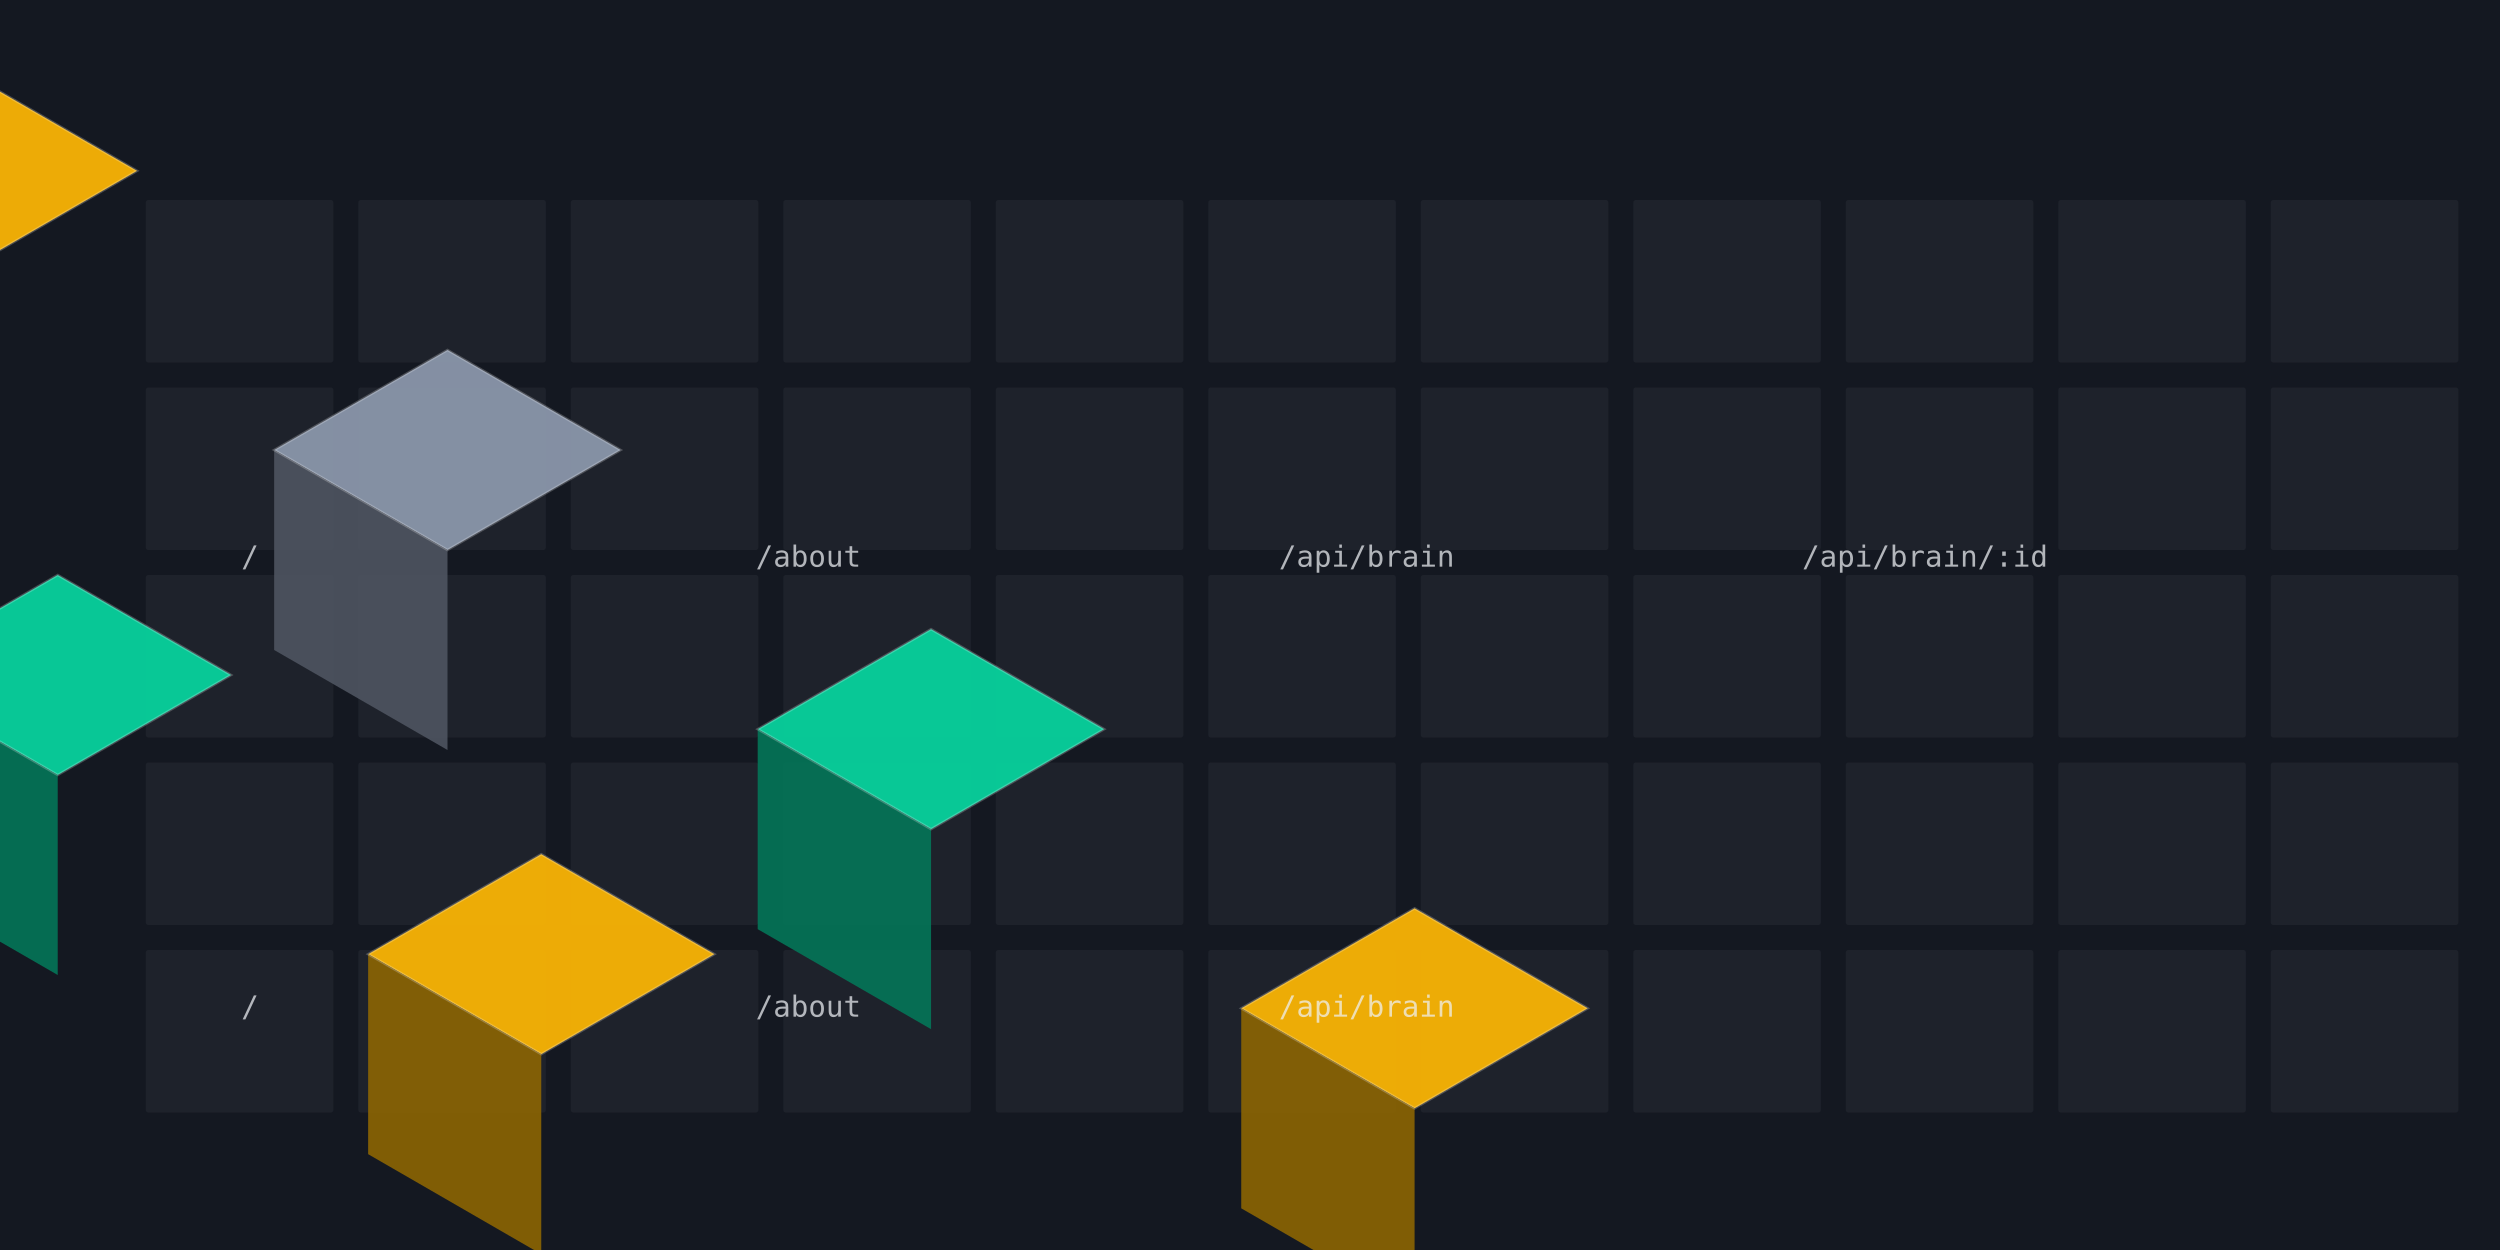
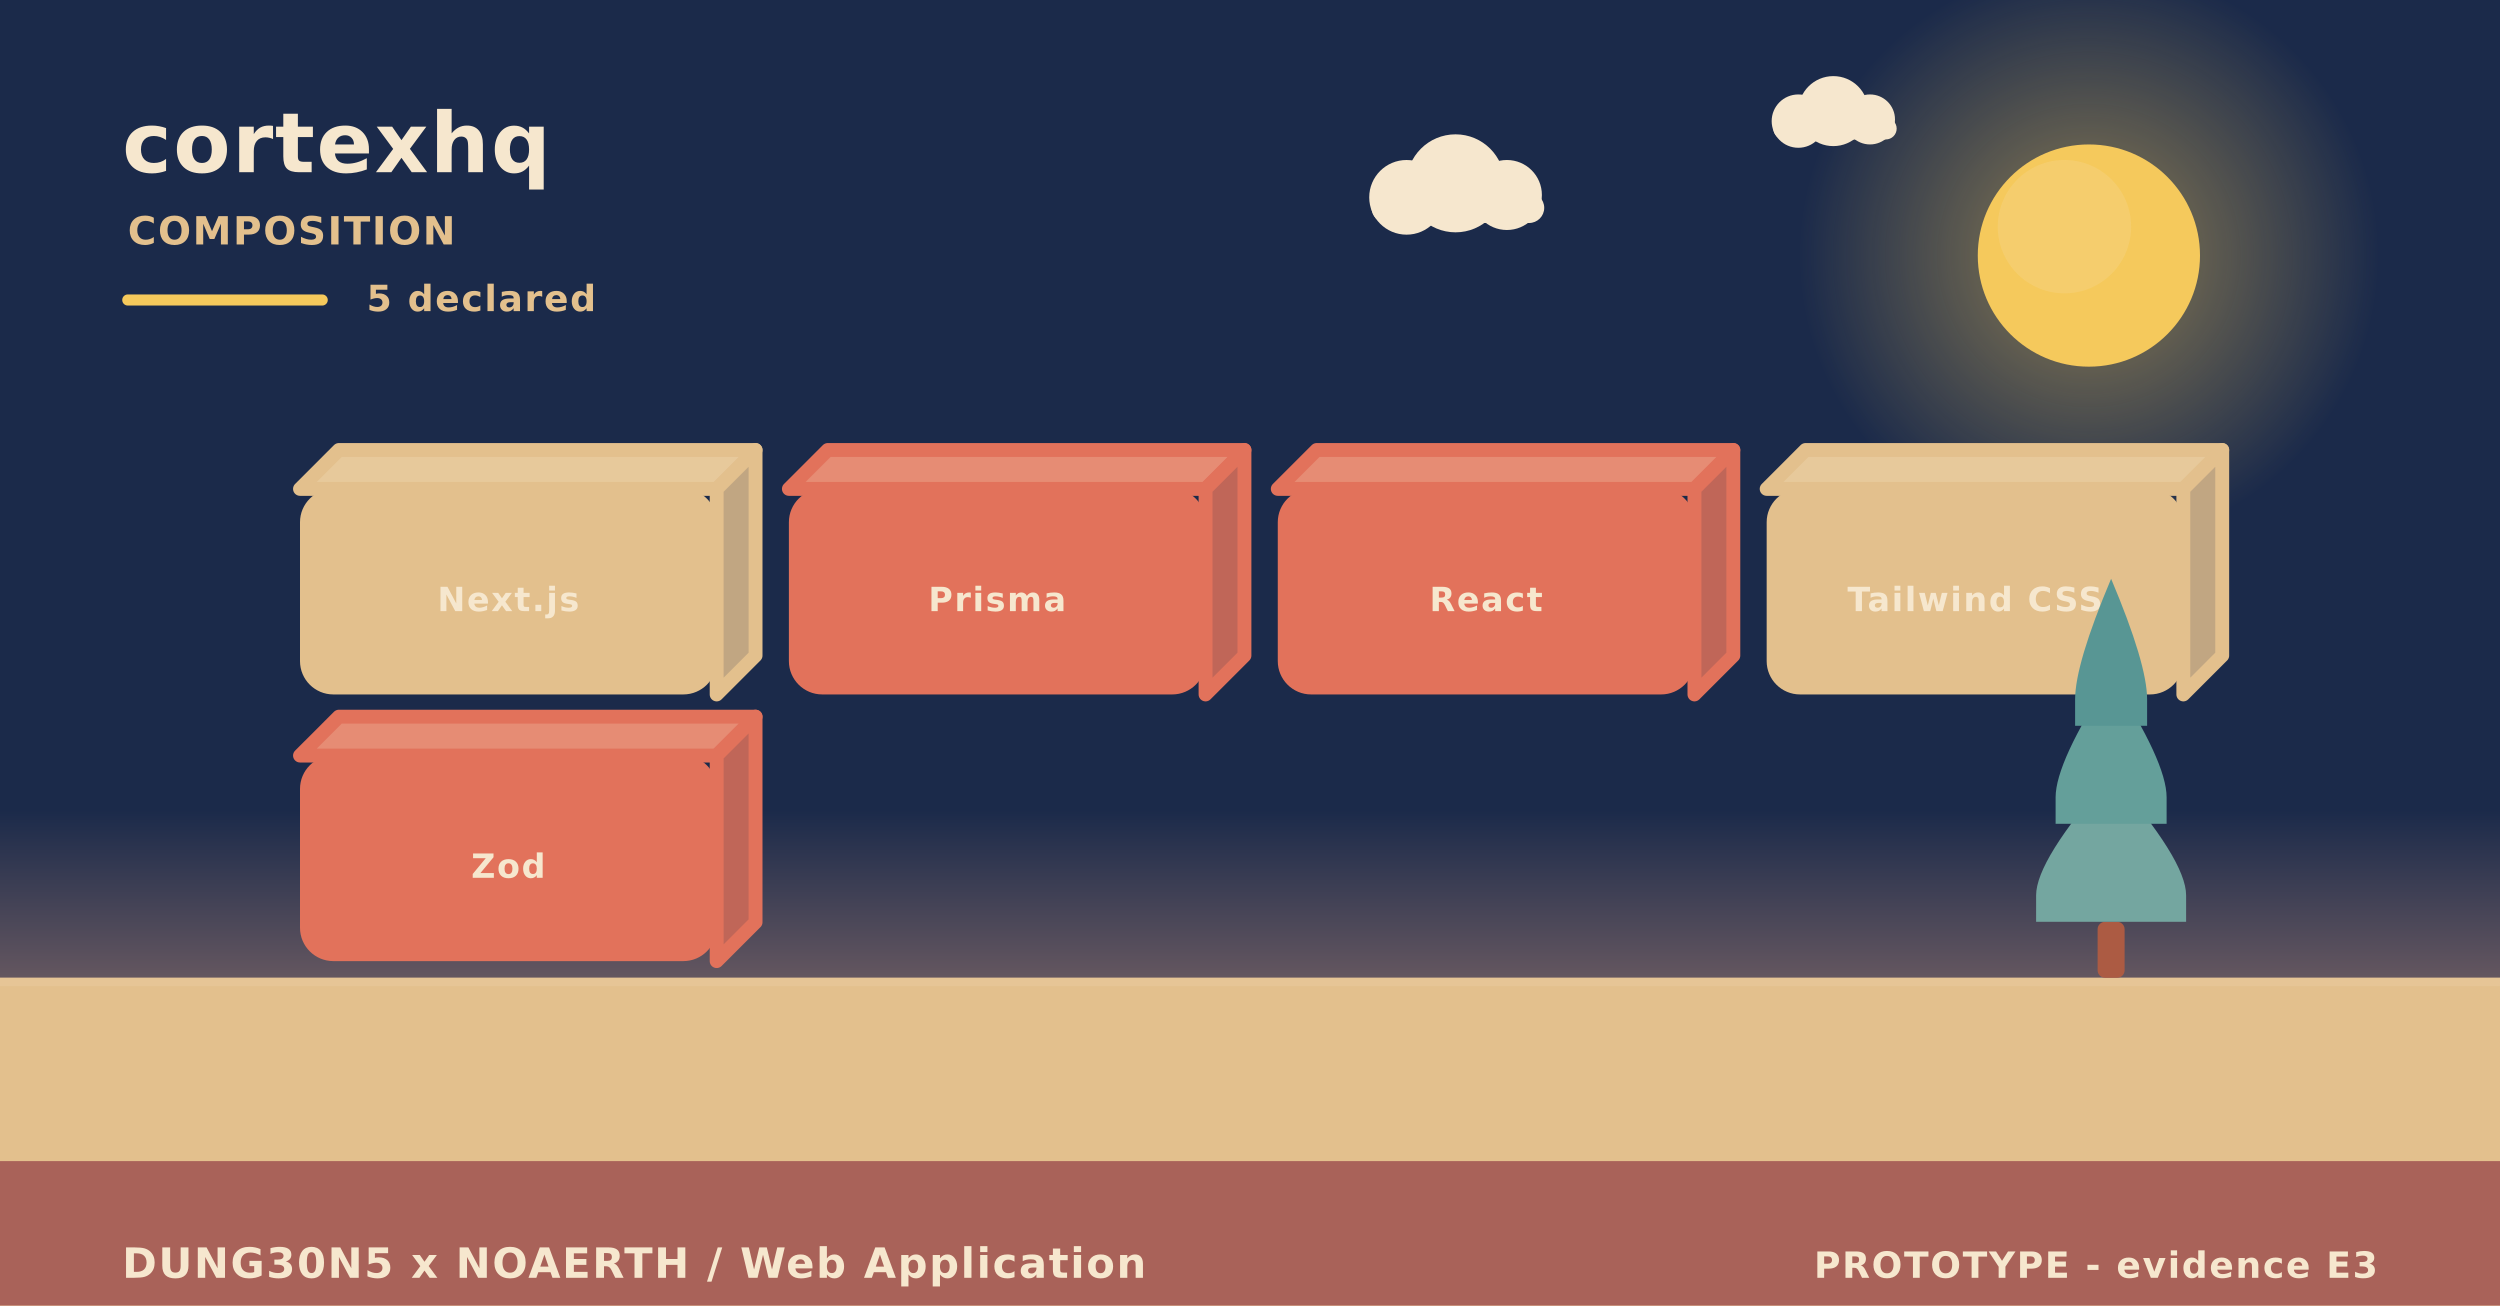
- <svg xmlns="http://www.w3.org/2000/svg" viewBox="0 0 1200 600" width="1200" height="600" role="img" aria-label="cortexhq component map">
-   <rect width="1200" height="600" fill="#141821" />
-   <defs>
-     <linearGradient id="gc" x1="0" y1="0" x2="1" y2="1">
-       <stop offset="0%" stop-color="#ffb703" />
-       <stop offset="100%" stop-color="#8d99ae" />
-     </linearGradient>
-   </defs>
-   <rect x="70.00" y="96.00" width="90.00" height="78.00" rx="1.20" fill="#eef1f6" opacity="0.05" />
-   <rect x="172.00" y="96.00" width="90.00" height="78.00" rx="1.20" fill="#eef1f6" opacity="0.05" />
-   <rect x="274.00" y="96.00" width="90.00" height="78.00" rx="1.20" fill="#eef1f6" opacity="0.05" />
-   <rect x="376.00" y="96.00" width="90.00" height="78.00" rx="1.20" fill="#eef1f6" opacity="0.05" />
-   <rect x="478.00" y="96.00" width="90.00" height="78.00" rx="1.20" fill="#eef1f6" opacity="0.05" />
-   <rect x="580.00" y="96.00" width="90.00" height="78.00" rx="1.20" fill="#eef1f6" opacity="0.05" />
-   <rect x="682.00" y="96.00" width="90.00" height="78.00" rx="1.20" fill="#eef1f6" opacity="0.05" />
-   <rect x="784.00" y="96.00" width="90.00" height="78.00" rx="1.20" fill="#eef1f6" opacity="0.05" />
-   <rect x="886.00" y="96.00" width="90.00" height="78.00" rx="1.20" fill="#eef1f6" opacity="0.05" />
-   <rect x="988.00" y="96.00" width="90.00" height="78.00" rx="1.20" fill="#eef1f6" opacity="0.05" />
-   <rect x="1090.00" y="96.00" width="90.00" height="78.00" rx="1.20" fill="#eef1f6" opacity="0.05" />
-   <rect x="70.00" y="186.00" width="90.00" height="78.00" rx="1.20" fill="#eef1f6" opacity="0.05" />
-   <rect x="172.00" y="186.00" width="90.00" height="78.00" rx="1.20" fill="#eef1f6" opacity="0.05" />
-   <rect x="274.00" y="186.00" width="90.00" height="78.00" rx="1.20" fill="#eef1f6" opacity="0.05" />
-   <rect x="376.00" y="186.00" width="90.00" height="78.00" rx="1.20" fill="#eef1f6" opacity="0.05" />
-   <rect x="478.00" y="186.00" width="90.00" height="78.00" rx="1.20" fill="#eef1f6" opacity="0.05" />
-   <rect x="580.00" y="186.00" width="90.00" height="78.00" rx="1.20" fill="#eef1f6" opacity="0.05" />
-   <rect x="682.00" y="186.00" width="90.00" height="78.00" rx="1.20" fill="#eef1f6" opacity="0.05" />
-   <rect x="784.00" y="186.00" width="90.00" height="78.00" rx="1.20" fill="#eef1f6" opacity="0.05" />
-   <rect x="886.00" y="186.00" width="90.00" height="78.00" rx="1.20" fill="#eef1f6" opacity="0.05" />
-   <rect x="988.00" y="186.00" width="90.00" height="78.00" rx="1.20" fill="#eef1f6" opacity="0.05" />
-   <rect x="1090.00" y="186.00" width="90.00" height="78.00" rx="1.20" fill="#eef1f6" opacity="0.05" />
-   <rect x="70.00" y="276.00" width="90.00" height="78.00" rx="1.20" fill="#eef1f6" opacity="0.05" />
-   <rect x="172.00" y="276.00" width="90.00" height="78.00" rx="1.20" fill="#eef1f6" opacity="0.05" />
-   <rect x="274.00" y="276.00" width="90.00" height="78.00" rx="1.20" fill="#eef1f6" opacity="0.05" />
-   <rect x="376.00" y="276.00" width="90.00" height="78.00" rx="1.20" fill="#eef1f6" opacity="0.05" />
-   <rect x="478.00" y="276.00" width="90.00" height="78.00" rx="1.20" fill="#eef1f6" opacity="0.05" />
-   <rect x="580.00" y="276.00" width="90.00" height="78.00" rx="1.20" fill="#eef1f6" opacity="0.05" />
-   <rect x="682.00" y="276.00" width="90.00" height="78.00" rx="1.20" fill="#eef1f6" opacity="0.05" />
-   <rect x="784.00" y="276.00" width="90.00" height="78.00" rx="1.20" fill="#eef1f6" opacity="0.05" />
-   <rect x="886.00" y="276.00" width="90.00" height="78.00" rx="1.20" fill="#eef1f6" opacity="0.05" />
-   <rect x="988.00" y="276.00" width="90.00" height="78.00" rx="1.20" fill="#eef1f6" opacity="0.05" />
-   <rect x="1090.00" y="276.00" width="90.00" height="78.00" rx="1.20" fill="#eef1f6" opacity="0.05" />
-   <rect x="70.00" y="366.00" width="90.00" height="78.00" rx="1.20" fill="#eef1f6" opacity="0.05" />
-   <rect x="172.00" y="366.00" width="90.00" height="78.00" rx="1.20" fill="#eef1f6" opacity="0.05" />
-   <rect x="274.00" y="366.00" width="90.00" height="78.00" rx="1.20" fill="#eef1f6" opacity="0.05" />
-   <rect x="376.00" y="366.00" width="90.00" height="78.00" rx="1.20" fill="#eef1f6" opacity="0.05" />
-   <rect x="478.00" y="366.00" width="90.00" height="78.00" rx="1.20" fill="#eef1f6" opacity="0.05" />
-   <rect x="580.00" y="366.00" width="90.00" height="78.00" rx="1.20" fill="#eef1f6" opacity="0.05" />
-   <rect x="682.00" y="366.00" width="90.00" height="78.00" rx="1.20" fill="#eef1f6" opacity="0.05" />
-   <rect x="784.00" y="366.00" width="90.00" height="78.00" rx="1.20" fill="#eef1f6" opacity="0.05" />
-   <rect x="886.00" y="366.00" width="90.00" height="78.00" rx="1.20" fill="#eef1f6" opacity="0.05" />
-   <rect x="988.00" y="366.00" width="90.00" height="78.00" rx="1.20" fill="#eef1f6" opacity="0.05" />
-   <rect x="1090.00" y="366.00" width="90.00" height="78.00" rx="1.20" fill="#eef1f6" opacity="0.05" />
-   <rect x="70.00" y="456.00" width="90.00" height="78.00" rx="1.20" fill="#eef1f6" opacity="0.05" />
-   <rect x="172.00" y="456.00" width="90.00" height="78.00" rx="1.20" fill="#eef1f6" opacity="0.05" />
-   <rect x="274.00" y="456.00" width="90.00" height="78.00" rx="1.20" fill="#eef1f6" opacity="0.05" />
-   <rect x="376.00" y="456.00" width="90.00" height="78.00" rx="1.20" fill="#eef1f6" opacity="0.05" />
-   <rect x="478.00" y="456.00" width="90.00" height="78.00" rx="1.20" fill="#eef1f6" opacity="0.05" />
-   <rect x="580.00" y="456.00" width="90.00" height="78.00" rx="1.20" fill="#eef1f6" opacity="0.05" />
-   <rect x="682.00" y="456.00" width="90.00" height="78.00" rx="1.20" fill="#eef1f6" opacity="0.05" />
-   <rect x="784.00" y="456.00" width="90.00" height="78.00" rx="1.20" fill="#eef1f6" opacity="0.05" />
-   <rect x="886.00" y="456.00" width="90.00" height="78.00" rx="1.20" fill="#eef1f6" opacity="0.05" />
-   <rect x="988.00" y="456.00" width="90.00" height="78.00" rx="1.20" fill="#eef1f6" opacity="0.05" />
-   <rect x="1090.00" y="456.00" width="90.00" height="78.00" rx="1.20" fill="#eef1f6" opacity="0.05" />
-   <g transform="rotate(0 120 140)">
-     <polygon points="-17.3,34.0 65.8,82.0 -17.3,130.0 -100.5,82.0" fill="#ffb703" opacity="0.92" />
-     <polygon points="-100.5,82.0 -17.3,130.0 -17.3,226.0 -100.5,178.0" fill="#8c6502" opacity="0.9" />
-     <polygon points="-17.3,34.0 65.8,82.0 -17.3,130.0 -100.5,82.0" fill="none" stroke="rgba(255,255,255,0.220)" stroke-width="1.2" />
+ <svg xmlns="http://www.w3.org/2000/svg" width="900" height="470" viewBox="0 0 900 470" role="img" aria-label="cortexhq - how it is composed">
+   <linearGradient id="skyc" x1="0" y1="0" x2="0" y2="1">
+     <stop offset="0" stop-color="#1b2a4a" />
+     <stop offset="0.62" stop-color="#1b2a4a" />
+     <stop offset="1" stop-color="#f3ad8a" />
+   </linearGradient>
+   <rect width="900" height="470" fill="url(#skyc)" />
+   <radialGradient id="sunc">
+     <stop offset="0.35" stop-color="#f5c95c" stop-opacity="0.34" />
+     <stop offset="1" stop-color="#f5c95c" stop-opacity="0" />
+   </radialGradient>
+   <circle cx="752" cy="92" r="104" fill="url(#sunc)" />
+   <circle cx="752" cy="92" r="40" fill="#f5c95c" />
+   <circle cx="743.2" cy="81.6" r="24" fill="#f5d27e" opacity="0.5" />
+   <g>
+     <circle cx="524" cy="66" r="17.64" fill="#f6e7ce" />
+     <circle cx="506.36" cy="71.04" r="13.44" fill="#f6e7ce" />
+     <circle cx="542.48" cy="70.2" r="12.6" fill="#f6e7ce" />
+     <rect x="493.76" y="69.36" width="62.16" height="10.92" rx="5.46" fill="#f6e7ce" />
  </g>
-   <text x="120" y="272" font-family="ui-monospace,Menlo,monospace" font-size="14" fill="rgba(238,241,246,0.720)" text-anchor="middle">/</text>
-   <g transform="rotate(0 388 140)">
-     <polygon points="214.8,168.0 297.9,216.0 214.8,264.0 131.6,216.0" fill="#8d99ae" opacity="0.92" />
-     <polygon points="131.6,216.0 214.8,264.0 214.8,360.0 131.6,312.0" fill="#4e5460" opacity="0.9" />
-     <polygon points="214.8,168.0 297.9,216.0 214.8,264.0 131.6,216.0" fill="none" stroke="rgba(255,255,255,0.220)" stroke-width="1.2" />
+   <g>
+     <circle cx="660" cy="40" r="12.6" fill="#f6e7ce" />
+     <circle cx="647.4" cy="43.6" r="9.6" fill="#f6e7ce" />
+     <circle cx="673.2" cy="43" r="9" fill="#f6e7ce" />
+     <rect x="638.4" y="42.4" width="44.4" height="7.8" rx="3.9" fill="#f6e7ce" />
  </g>
-   <text x="388" y="272" font-family="ui-monospace,Menlo,monospace" font-size="14" fill="rgba(238,241,246,0.720)" text-anchor="middle">/about</text>
-   <g transform="rotate(0 656 140)">
-     <polygon points="446.9,302.0 530.0,350.0 446.9,398.0 363.7,350.0" fill="#06d6a0" opacity="0.92" />
-     <polygon points="363.7,350.0 446.9,398.0 446.9,494.0 363.7,446.0" fill="#037658" opacity="0.9" />
-     <polygon points="446.9,302.0 530.0,350.0 446.9,398.0 363.7,350.0" fill="none" stroke="rgba(255,255,255,0.220)" stroke-width="1.2" />
-   </g>
-   <text x="656" y="272" font-family="ui-monospace,Menlo,monospace" font-size="14" fill="rgba(238,241,246,0.720)" text-anchor="middle">/api/brain</text>
-   <g transform="rotate(0 924 140)">
-     <polygon points="679.0,436.0 762.1,484.0 679.0,532.0 595.8,484.0" fill="#ffb703" opacity="0.92" />
-     <polygon points="595.8,484.0 679.0,532.0 679.0,628.0 595.8,580.0" fill="#8c6502" opacity="0.9" />
-     <polygon points="679.0,436.0 762.1,484.0 679.0,532.0 595.8,484.0" fill="none" stroke="rgba(255,255,255,0.220)" stroke-width="1.2" />
-   </g>
-   <text x="924" y="272" font-family="ui-monospace,Menlo,monospace" font-size="14" fill="rgba(238,241,246,0.720)" text-anchor="middle">/api/brain/:id</text>
-   <g transform="rotate(0 120 356)">
-     <polygon points="-204.4,142.0 -121.2,190.0 -204.4,238.0 -287.5,190.0" fill="#8d99ae" opacity="0.92" />
-     <polygon points="-287.5,190.0 -204.4,238.0 -204.4,334.0 -287.5,286.0" fill="#4e5460" opacity="0.9" />
-     <polygon points="-204.4,142.0 -121.2,190.0 -204.4,238.0 -287.5,190.0" fill="none" stroke="rgba(255,255,255,0.220)" stroke-width="1.2" />
-   </g>
-   <text x="120" y="488" font-family="ui-monospace,Menlo,monospace" font-size="14" fill="rgba(238,241,246,0.720)" text-anchor="middle">/</text>
-   <g transform="rotate(0 388 356)">
-     <polygon points="27.7,276.0 110.9,324.0 27.7,372.0 -55.4,324.0" fill="#06d6a0" opacity="0.92" />
-     <polygon points="-55.4,324.0 27.7,372.0 27.7,468.0 -55.4,420.0" fill="#037658" opacity="0.9" />
-     <polygon points="27.7,276.0 110.9,324.0 27.7,372.0 -55.4,324.0" fill="none" stroke="rgba(255,255,255,0.220)" stroke-width="1.2" />
-   </g>
-   <text x="388" y="488" font-family="ui-monospace,Menlo,monospace" font-size="14" fill="rgba(238,241,246,0.720)" text-anchor="middle">/about</text>
-   <g transform="rotate(0 656 356)">
-     <polygon points="259.8,410.0 342.9,458.0 259.8,506.0 176.7,458.0" fill="#ffb703" opacity="0.92" />
-     <polygon points="176.7,458.0 259.8,506.0 259.8,602.0 176.7,554.0" fill="#8c6502" opacity="0.9" />
-     <polygon points="259.8,410.0 342.9,458.0 259.8,506.0 176.7,458.0" fill="none" stroke="rgba(255,255,255,0.220)" stroke-width="1.2" />
-   </g>
-   <text x="656" y="488" font-family="ui-monospace,Menlo,monospace" font-size="14" fill="rgba(238,241,246,0.720)" text-anchor="middle">/api/brain</text>
+   <rect x="0" y="352" width="900" height="118" fill="#e3c08d" />
+   <rect x="0" y="352" width="900" height="3" fill="#e6c596" />
+   <text x="44" y="62" font-family="Verdana,DejaVu Sans,sans-serif" font-size="30" font-weight="700" letter-spacing="0.6" fill="#f6e7ce" text-anchor="start">cortexhq</text>
+   <text x="46" y="88" font-family="Verdana,DejaVu Sans,sans-serif" font-size="14" font-weight="700" letter-spacing="0.6" fill="#e3c08d" text-anchor="start">COMPOSITION</text>
+   <rect x="44" y="106" width="74" height="4" rx="2" fill="#f5c95c" />
+   <text x="132" y="112" font-family="Verdana,DejaVu Sans,sans-serif" font-size="13" font-weight="700" letter-spacing="0.6" fill="#e3c08d" text-anchor="start">5 declared</text>
+   <path d="M108,176 L258,176 L272,162 L122,162 Z" fill="#e7c99b" stroke="#e3c08d" stroke-width="5" stroke-linejoin="round" />
+   <path d="M258,176 L272,162 L272,236 L258,250 Z" fill="#c1a682" stroke="#e3c08d" stroke-width="5" stroke-linejoin="round" />
+   <rect x="108" y="176" width="150" height="74" rx="12" fill="#e3c08d" />
+   <text x="183" y="220" font-family="Verdana,DejaVu Sans,sans-serif" font-size="12" font-weight="700" letter-spacing="0.6" fill="#f6e7ce" text-anchor="middle">Next.js</text>
+   <path d="M284,176 L434,176 L448,162 L298,162 Z" fill="#e68c74" stroke="#e2725b" stroke-width="5" stroke-linejoin="round" />
+   <path d="M434,176 L448,162 L448,236 L434,250 Z" fill="#c06658" stroke="#e2725b" stroke-width="5" stroke-linejoin="round" />
+   <rect x="284" y="176" width="150" height="74" rx="12" fill="#e2725b" />
+   <text x="359" y="220" font-family="Verdana,DejaVu Sans,sans-serif" font-size="12" font-weight="700" letter-spacing="0.6" fill="#f6e7ce" text-anchor="middle">Prisma</text>
+   <path d="M460,176 L610,176 L624,162 L474,162 Z" fill="#e68c74" stroke="#e2725b" stroke-width="5" stroke-linejoin="round" />
+   <path d="M610,176 L624,162 L624,236 L610,250 Z" fill="#c06658" stroke="#e2725b" stroke-width="5" stroke-linejoin="round" />
+   <rect x="460" y="176" width="150" height="74" rx="12" fill="#e2725b" />
+   <text x="535" y="220" font-family="Verdana,DejaVu Sans,sans-serif" font-size="12" font-weight="700" letter-spacing="0.6" fill="#f6e7ce" text-anchor="middle">React</text>
+   <path d="M636,176 L786,176 L800,162 L650,162 Z" fill="#e7c99b" stroke="#e3c08d" stroke-width="5" stroke-linejoin="round" />
+   <path d="M786,176 L800,162 L800,236 L786,250 Z" fill="#c1a682" stroke="#e3c08d" stroke-width="5" stroke-linejoin="round" />
+   <rect x="636" y="176" width="150" height="74" rx="12" fill="#e3c08d" />
+   <text x="711" y="220" font-family="Verdana,DejaVu Sans,sans-serif" font-size="12" font-weight="700" letter-spacing="0.6" fill="#f6e7ce" text-anchor="middle">Tailwind CSS</text>
+   <path d="M108,272 L258,272 L272,258 L122,258 Z" fill="#e68c74" stroke="#e2725b" stroke-width="5" stroke-linejoin="round" />
+   <path d="M258,272 L272,258 L272,332 L258,346 Z" fill="#c06658" stroke="#e2725b" stroke-width="5" stroke-linejoin="round" />
+   <rect x="108" y="272" width="150" height="74" rx="12" fill="#e2725b" />
+   <text x="183" y="316" font-family="Verdana,DejaVu Sans,sans-serif" font-size="12" font-weight="700" letter-spacing="0.6" fill="#f6e7ce" text-anchor="middle">Zod</text>
+   <rect x="755.14" y="331.84" width="9.72" height="20.16" rx="2.7" fill="#ac5b43" />
+   <path d="M760,278.92 Q733,309.61 733,322.31 Q733,331.84 733,331.84 L787,331.84 Q787,331.84 787,322.31 Q787,309.61 760,278.92 Z" fill="#74a6a0" />
+   <path d="M760,243.64 Q740.02,274.33 740.02,287.03 Q740.02,296.56 740.02,296.56 L779.98,296.56 Q779.98,296.56 779.98,287.03 Q779.98,274.33 760,243.64 Z" fill="#649f9a" />
+   <path d="M760,208.36 Q747.04,239.05 747.04,251.75 Q747.04,261.28 747.04,261.28 L772.96,261.28 Q772.96,261.28 772.96,251.75 Q772.96,239.05 760,208.36 Z" fill="#589694" />
+   <rect x="0" y="418" width="900" height="52" rx="0" fill="#a65c56" opacity="0.94" />
+   <text x="44" y="460" font-family="Verdana,DejaVu Sans,sans-serif" font-size="15" font-weight="700" letter-spacing="0.6" fill="#f6e7ce" text-anchor="start">DUNG30N5 x NOAERTH  /  Web Application</text>
+   <text x="856" y="460" font-family="Verdana,DejaVu Sans,sans-serif" font-size="13" font-weight="700" letter-spacing="0.6" fill="#f6e7ce" text-anchor="end">PROTOTYPE  -  evidence E3</text>
</svg>
